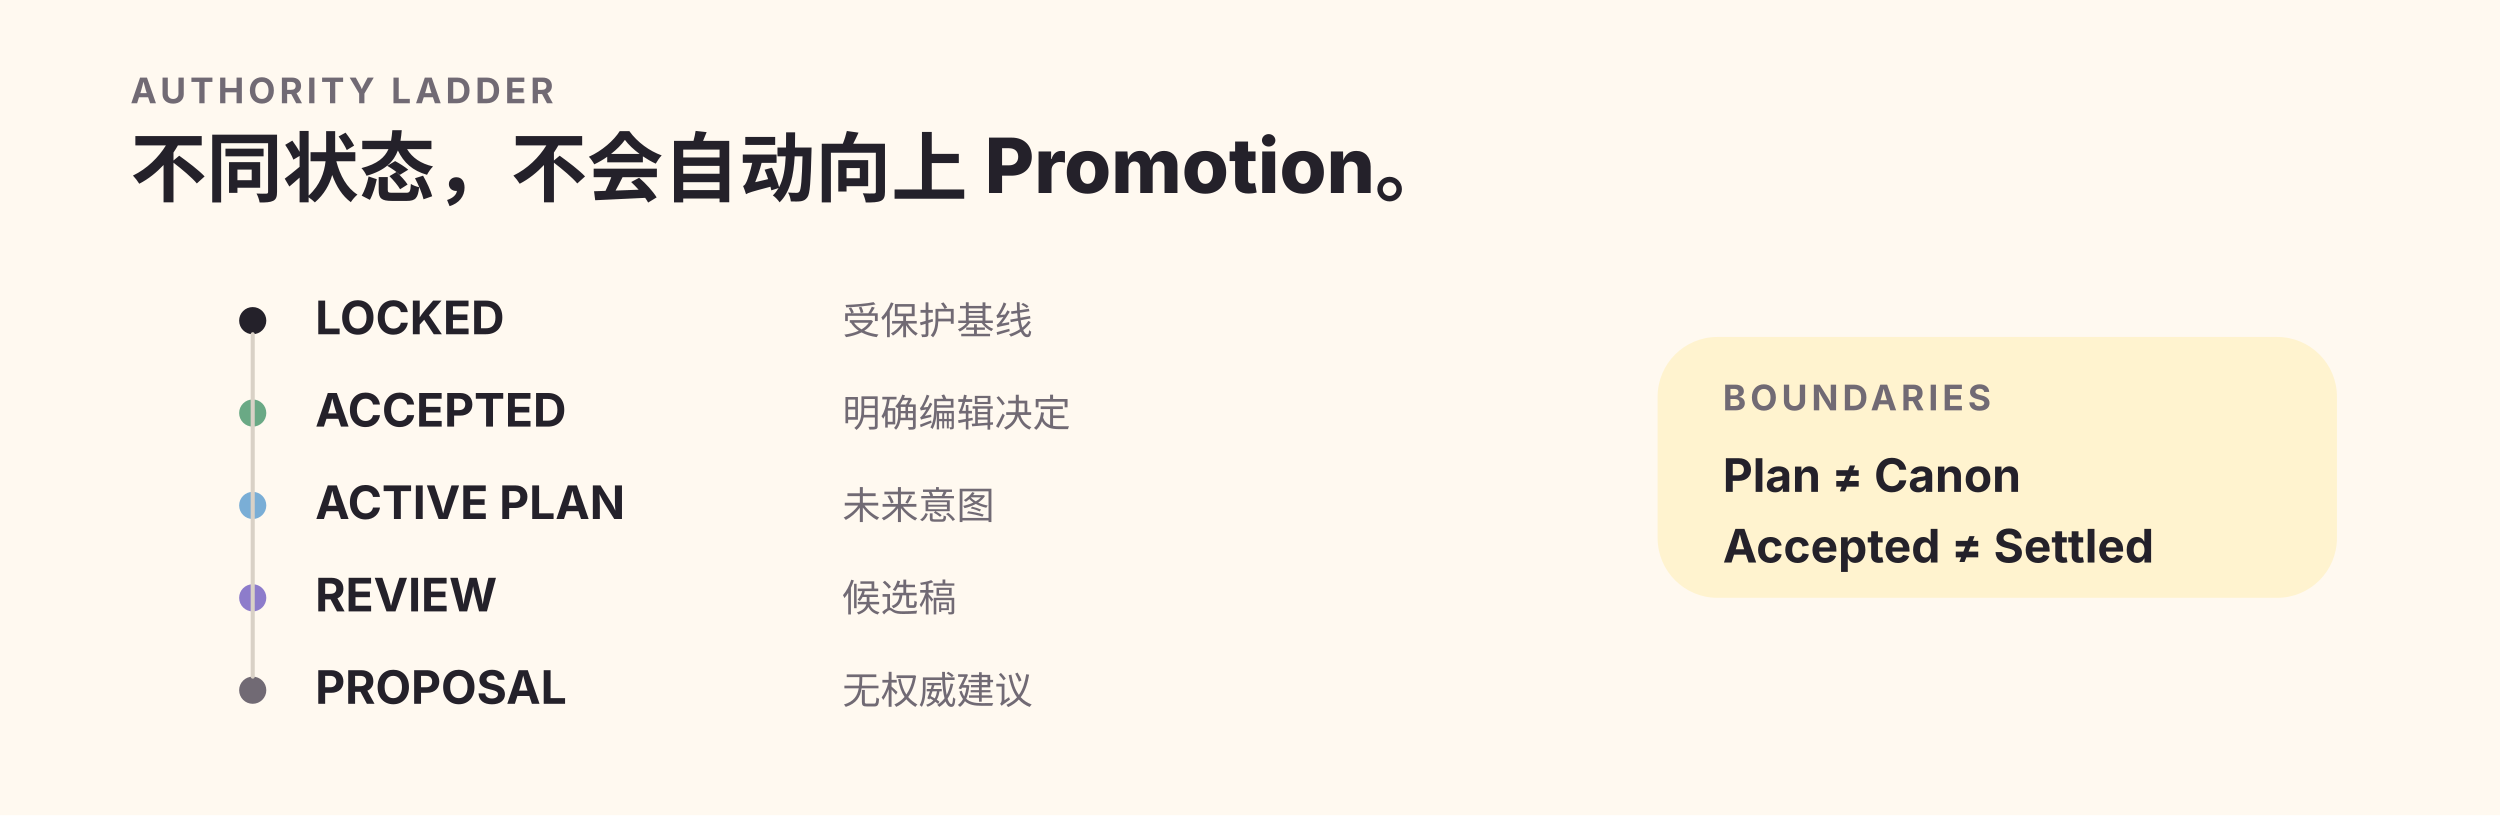
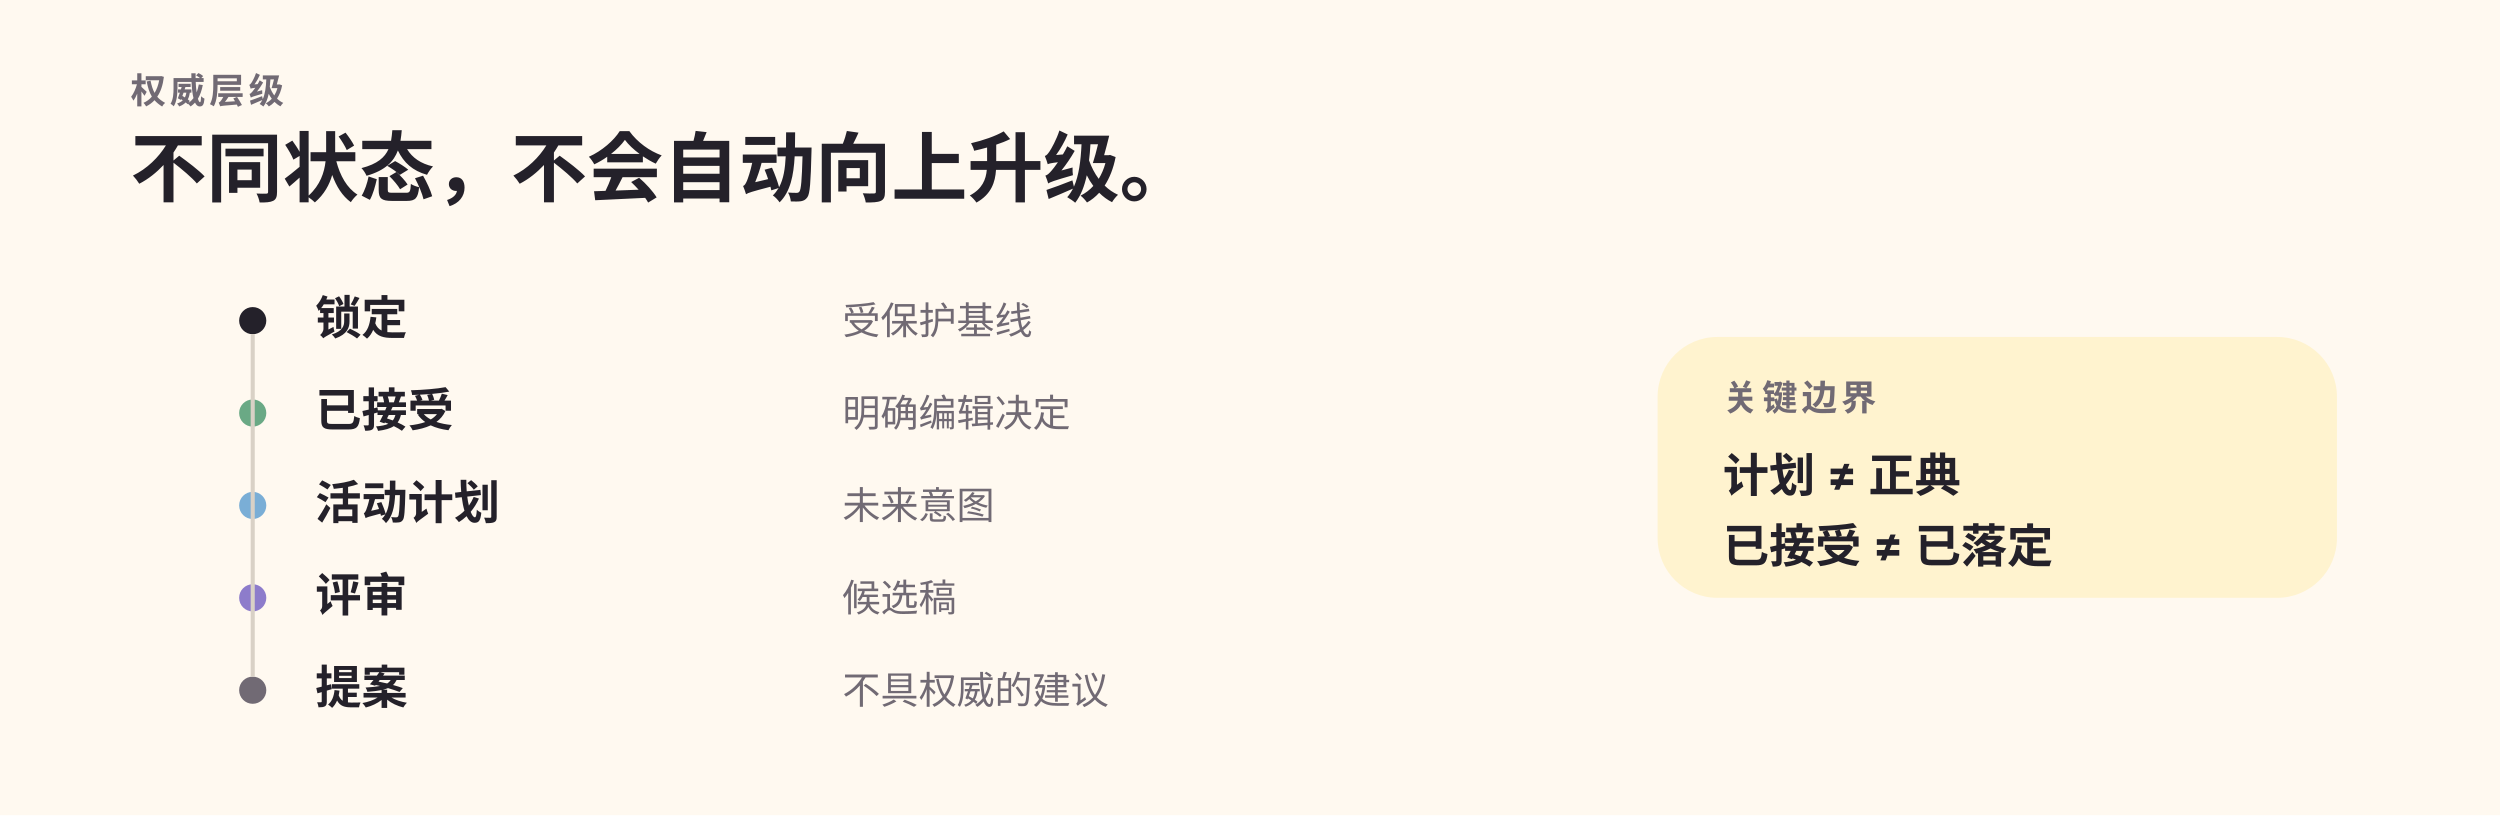
<svg xmlns="http://www.w3.org/2000/svg" viewBox="0 0 920 300" role="img" aria-labelledby="t d">
-   <style>
- text{font-family:system-ui,-apple-system,"Segoe UI",sans-serif;fill:#24212A}
- .eyebrow{font-size:13px;font-weight:700;letter-spacing:1.5px;fill:#716A74}
- .title{font-size:28px;font-weight:760}
- .label{font-size:17px;font-weight:700}
- .body{font-size:14px;fill:#716A74}
- .micro{font-size:12px;fill:#716A74}
- .line{stroke:#D9D1C6;stroke-width:1.5;fill:none;stroke-linecap:round;stroke-linejoin:round}
- .dash{stroke:#716A74;stroke-width:1.3;stroke-dasharray:6 7;fill:none}
- </style>
+   <style>text{font-family:system-ui,-apple-system,"Segoe UI",sans-serif;fill:#24212A}.eyebrow{font-size:13px;font-weight:700;letter-spacing:1.5px;fill:#716A74}.title{font-size:28px;font-weight:760}.label{font-size:17px;font-weight:700}.body{font-size:14px;fill:#716A74}.line{stroke:#D9D1C6;stroke-width:1.5;fill:none}</style>
  <rect width="920" height="300" fill="#FFF9F0" />
-   <text x="48" y="38" class="eyebrow">AUTHORITY LADDER</text>
-   <text x="48" y="72" class="title">不同状态，不会自动向上 Promotion。</text>
+   <text x="48" y="38" class="eyebrow">权威层级</text>
+   <text x="48" y="72" class="title">不同状态，不会自动向上升级。</text>
  <circle cx="93" cy="118" r="5" fill="#24212A" />
-   <text x="116" y="123" class="label">LOCKED</text>
+   <text x="116" y="123" class="label">锁定</text>
  <text x="310" y="123" class="body">受保护基线</text>
  <circle cx="93" cy="152" r="5" fill="#6AA985" />
-   <text x="116" y="157" class="label">ACCEPTED</text>
+   <text x="116" y="157" class="label">已接受</text>
  <text x="310" y="157" class="body">明确编辑决定</text>
  <circle cx="93" cy="186" r="5" fill="#7AAED6" />
-   <text x="116" y="191" class="label">ACTIVE PLAN</text>
+   <text x="116" y="191" class="label">活动计划</text>
  <text x="310" y="191" class="body">未来意图</text>
  <circle cx="93" cy="220" r="5" fill="#8D7CCB" />
-   <text x="116" y="225" class="label">REVIEW</text>
+   <text x="116" y="225" class="label">评审</text>
  <text x="310" y="225" class="body">候选稿</text>
  <circle cx="93" cy="254" r="5" fill="#716A74" />
-   <text x="116" y="259" class="label">PROPOSAL</text>
-   <text x="310" y="259" class="body">无权威建议</text>
+   <text x="116" y="259" class="label">提案</text>
+   <text x="310" y="259" class="body">不具权威的建议</text>
  <path d="M93 123 L93 249" class="line" />
  <rect x="610" y="124" width="250" height="96" rx="22" fill="#FFF3CF" />
-   <text x="634" y="151" class="eyebrow">BOUNDARIES</text>
-   <text x="634" y="181" class="label">Plan ≠ Canon</text>
-   <text x="634" y="207" class="label">Accepted ≠ Settled</text>
+   <text x="634" y="151" class="eyebrow">关键边界</text>
+   <text x="634" y="181" class="label">计划 ≠ 正典</text>
+   <text x="634" y="207" class="label">已接受 ≠ 已落定</text>
</svg>
